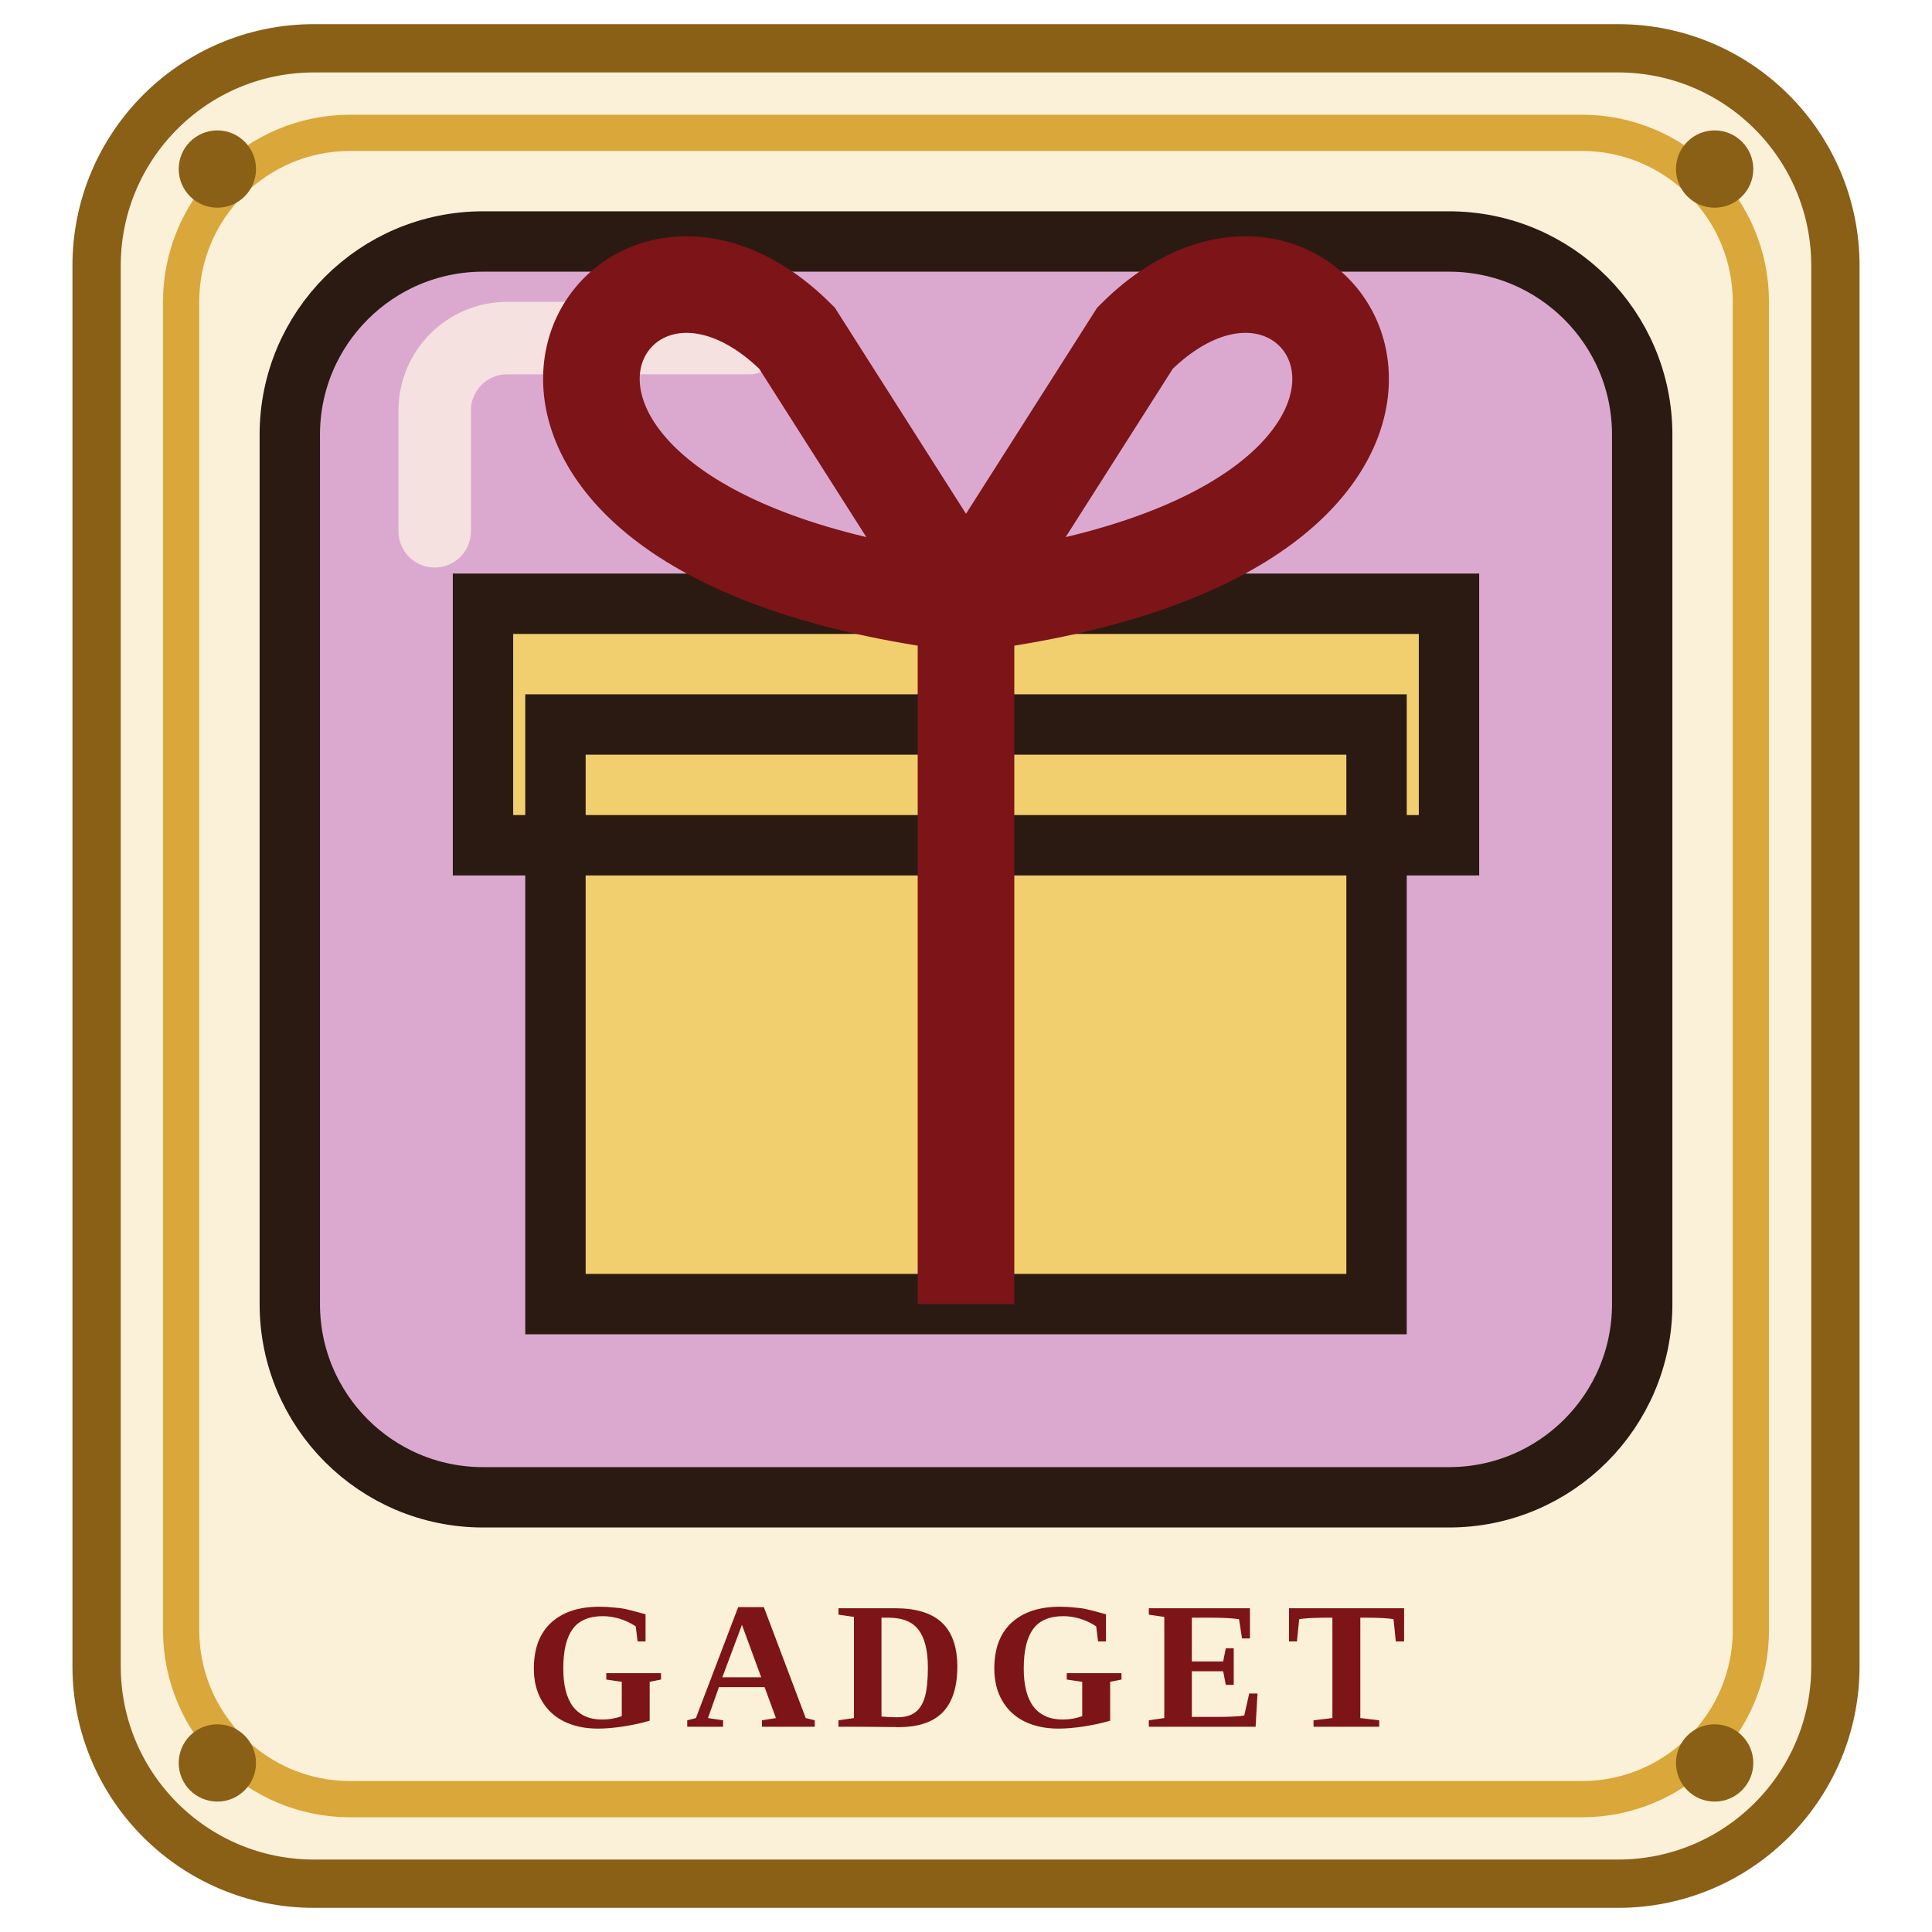
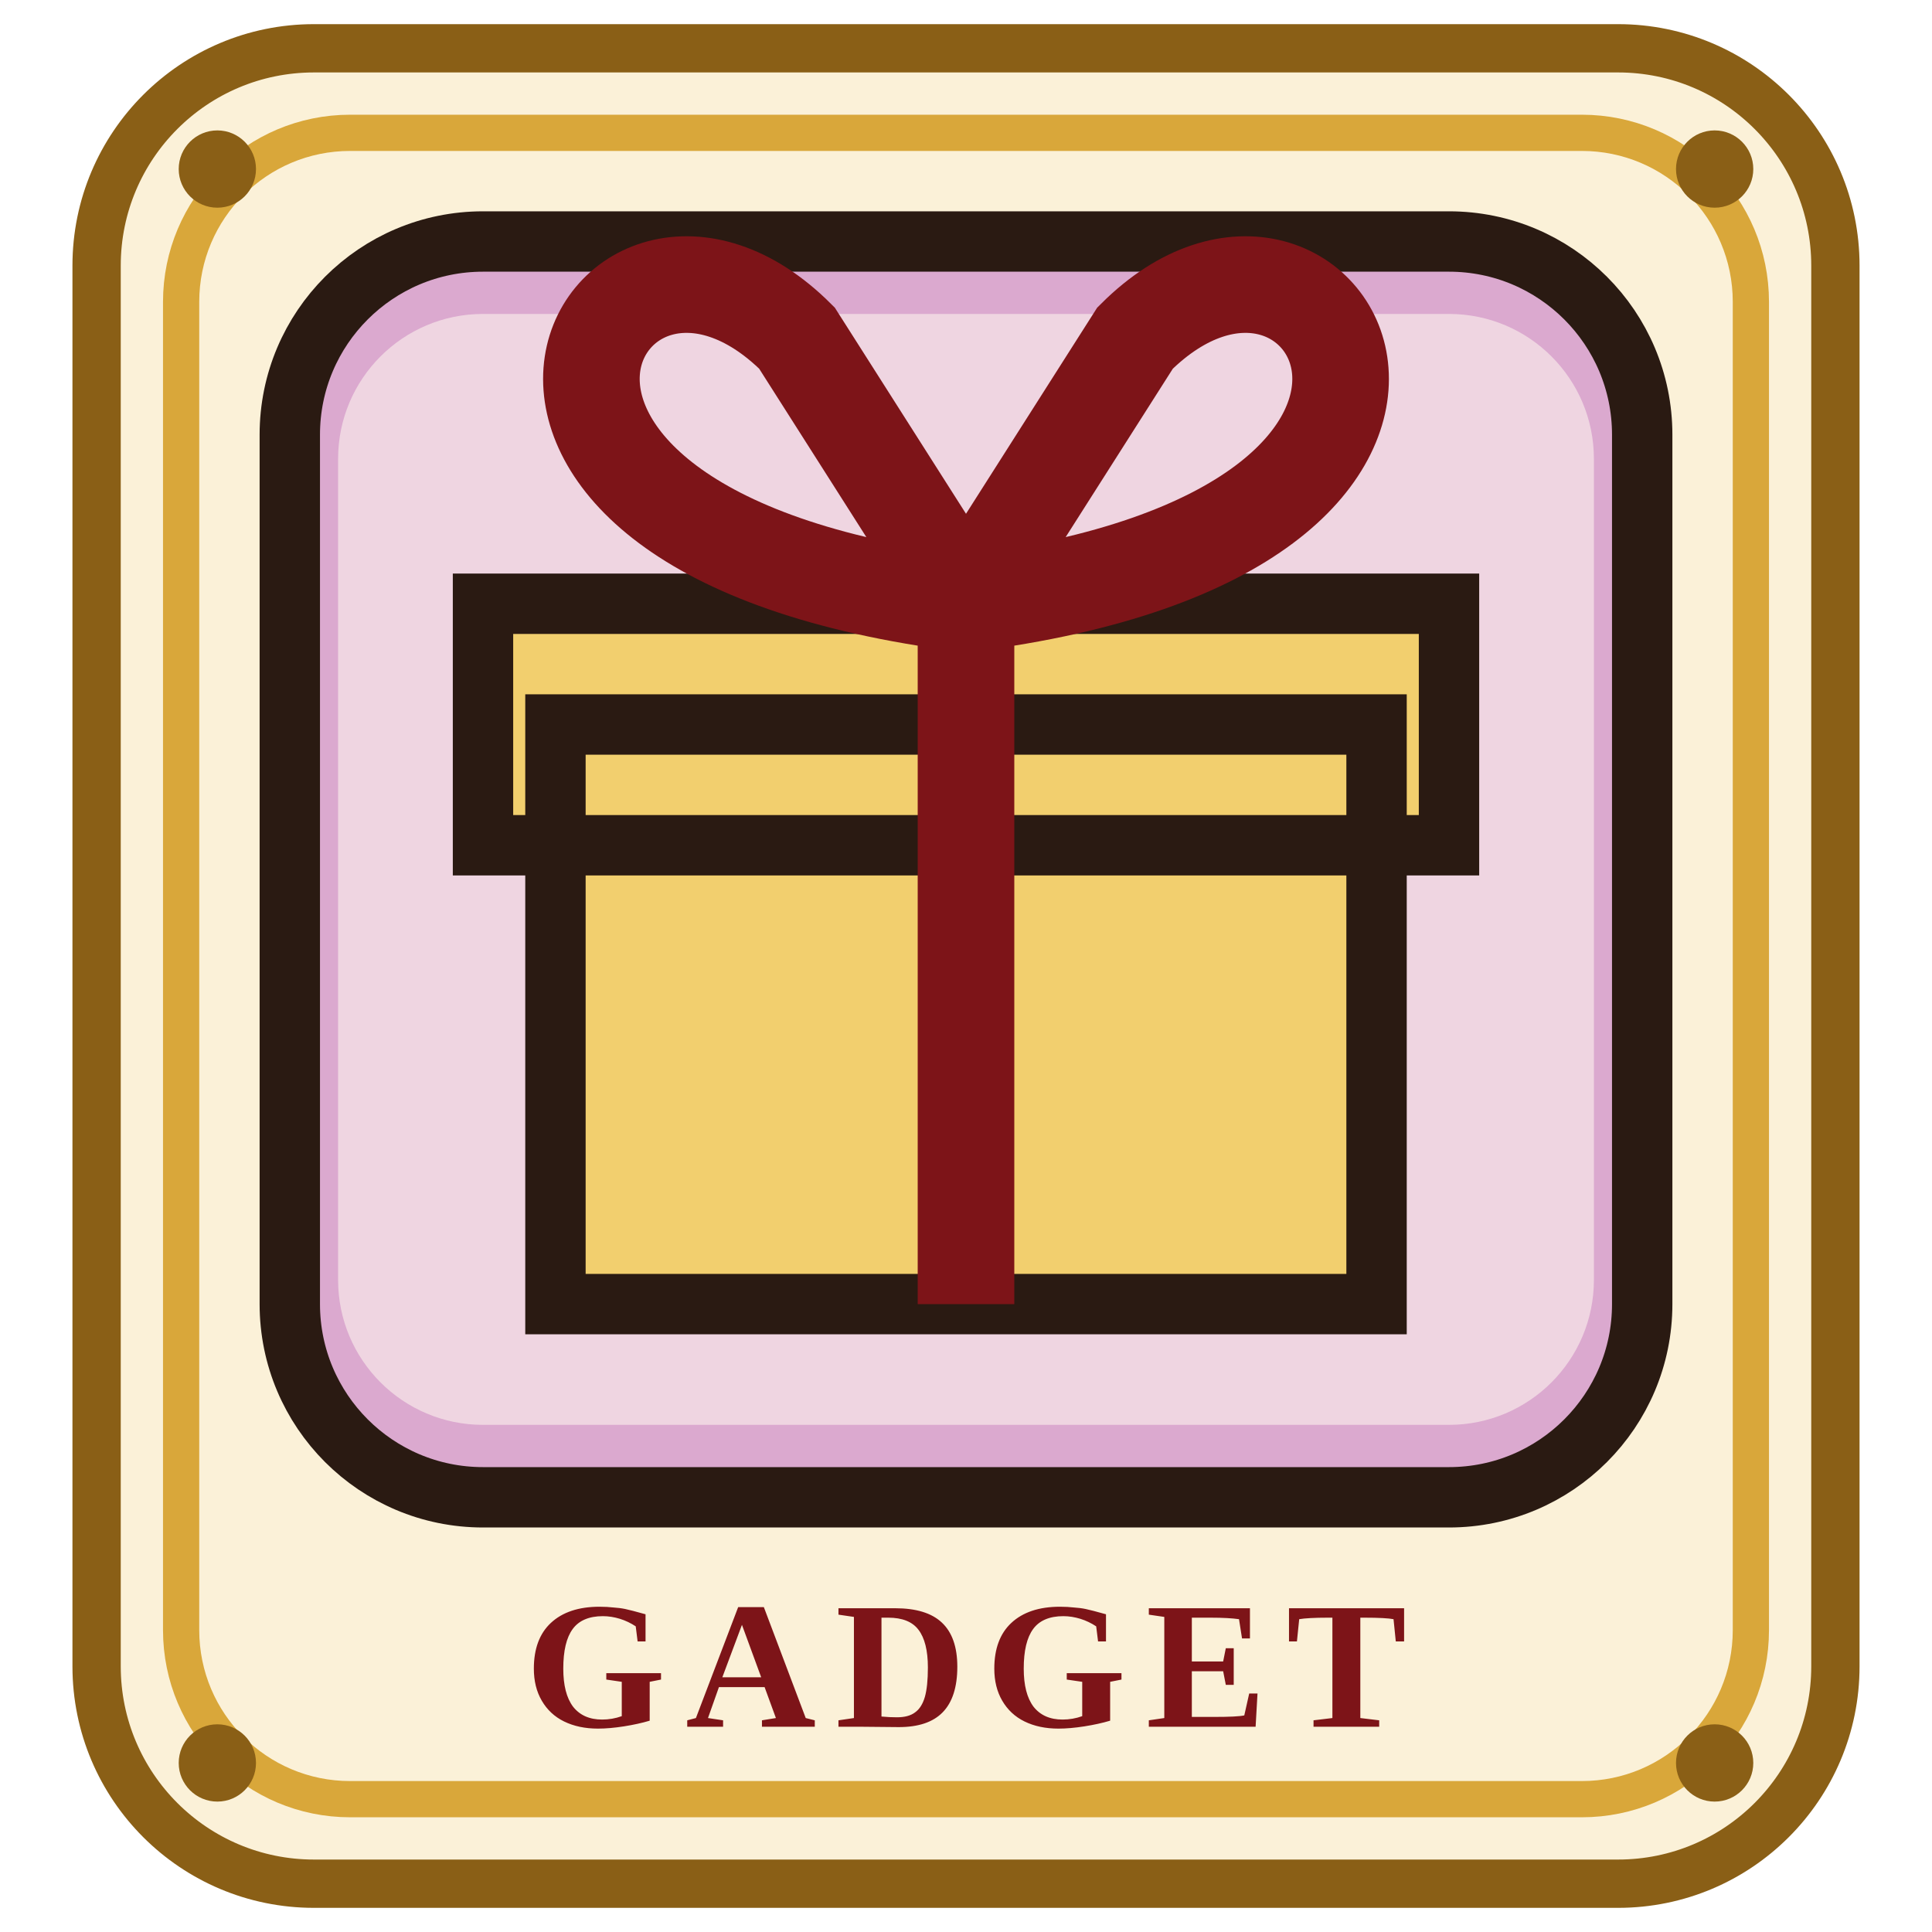
<svg xmlns="http://www.w3.org/2000/svg" viewBox="0 0 80 80">
  <rect x="4" y="2" width="72" height="76" rx="9" fill="#fbf1d8" stroke="#8a5f16" stroke-width="2" />
  <rect x="7.5" y="5.5" width="65" height="69" rx="7" fill="none" stroke="#d9a73a" stroke-width="1.5" />
  <rect x="12" y="10" width="56" height="52" rx="8" fill="#dba9cf" stroke="#2a1a12" stroke-width="2.5" />
-   <path d="M18 22v-5a3 3 0 0 1 3-3h10" fill="none" stroke="#fff9e7" stroke-width="3" stroke-linecap="round" opacity=".7" />
+   <rect x="14" y="13" width="52" height="46" rx="6" fill="#fffaf0" opacity=".55" />
  <path d="M23 30h34v24H23zM20 25h40v10H20z" fill="#f2cf6e" stroke="#2a1a12" stroke-width="2.5" />
  <path d="M40 26v28M40 25c-24-3-15-19-7-11l7 11c24-3 15-19 7-11z" fill="none" stroke="#7d1418" stroke-width="4" />
  <circle cx="9" cy="7" r="1.6" fill="#8a5f16" />
  <circle cx="71" cy="7" r="1.6" fill="#8a5f16" />
  <circle cx="9" cy="73" r="1.6" fill="#8a5f16" />
  <circle cx="71" cy="73" r="1.6" fill="#8a5f16" />
  <text x="40" y="71.5" text-anchor="middle" font-family="Georgia,'Times New Roman',serif" font-size="7.5" font-weight="700" letter-spacing=".8" fill="#7d1418">GADGET</text>
</svg>
